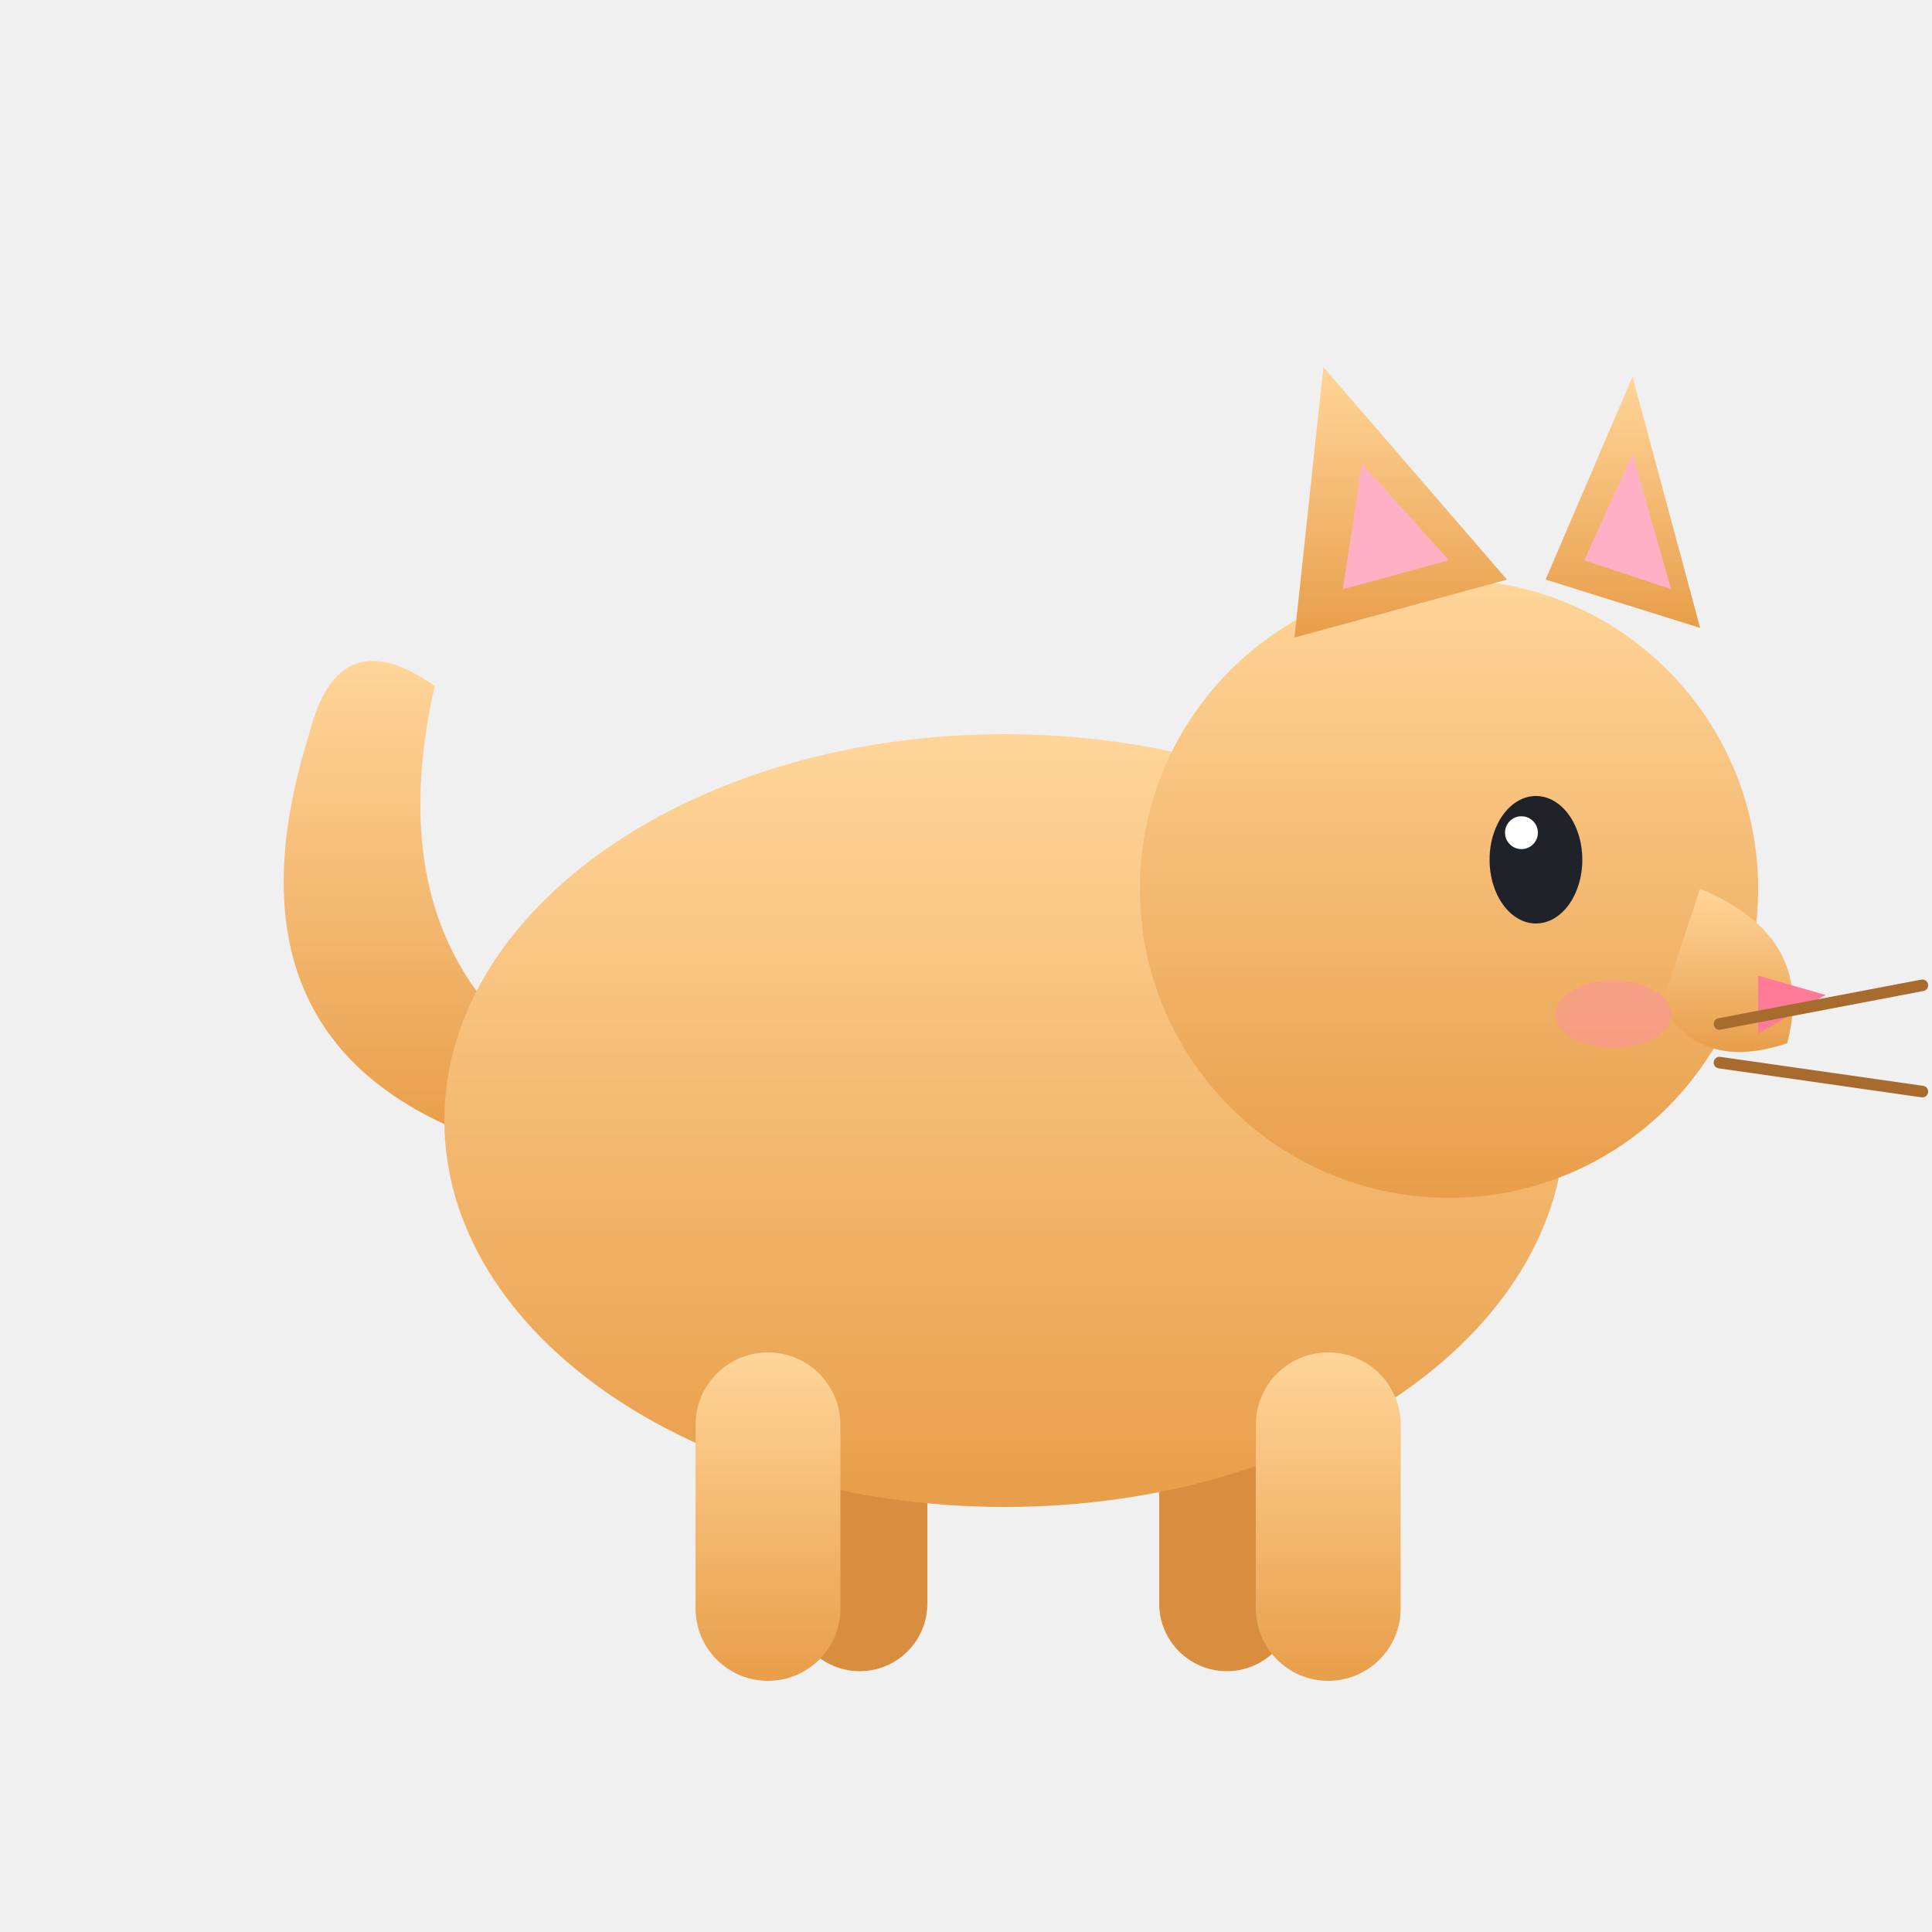
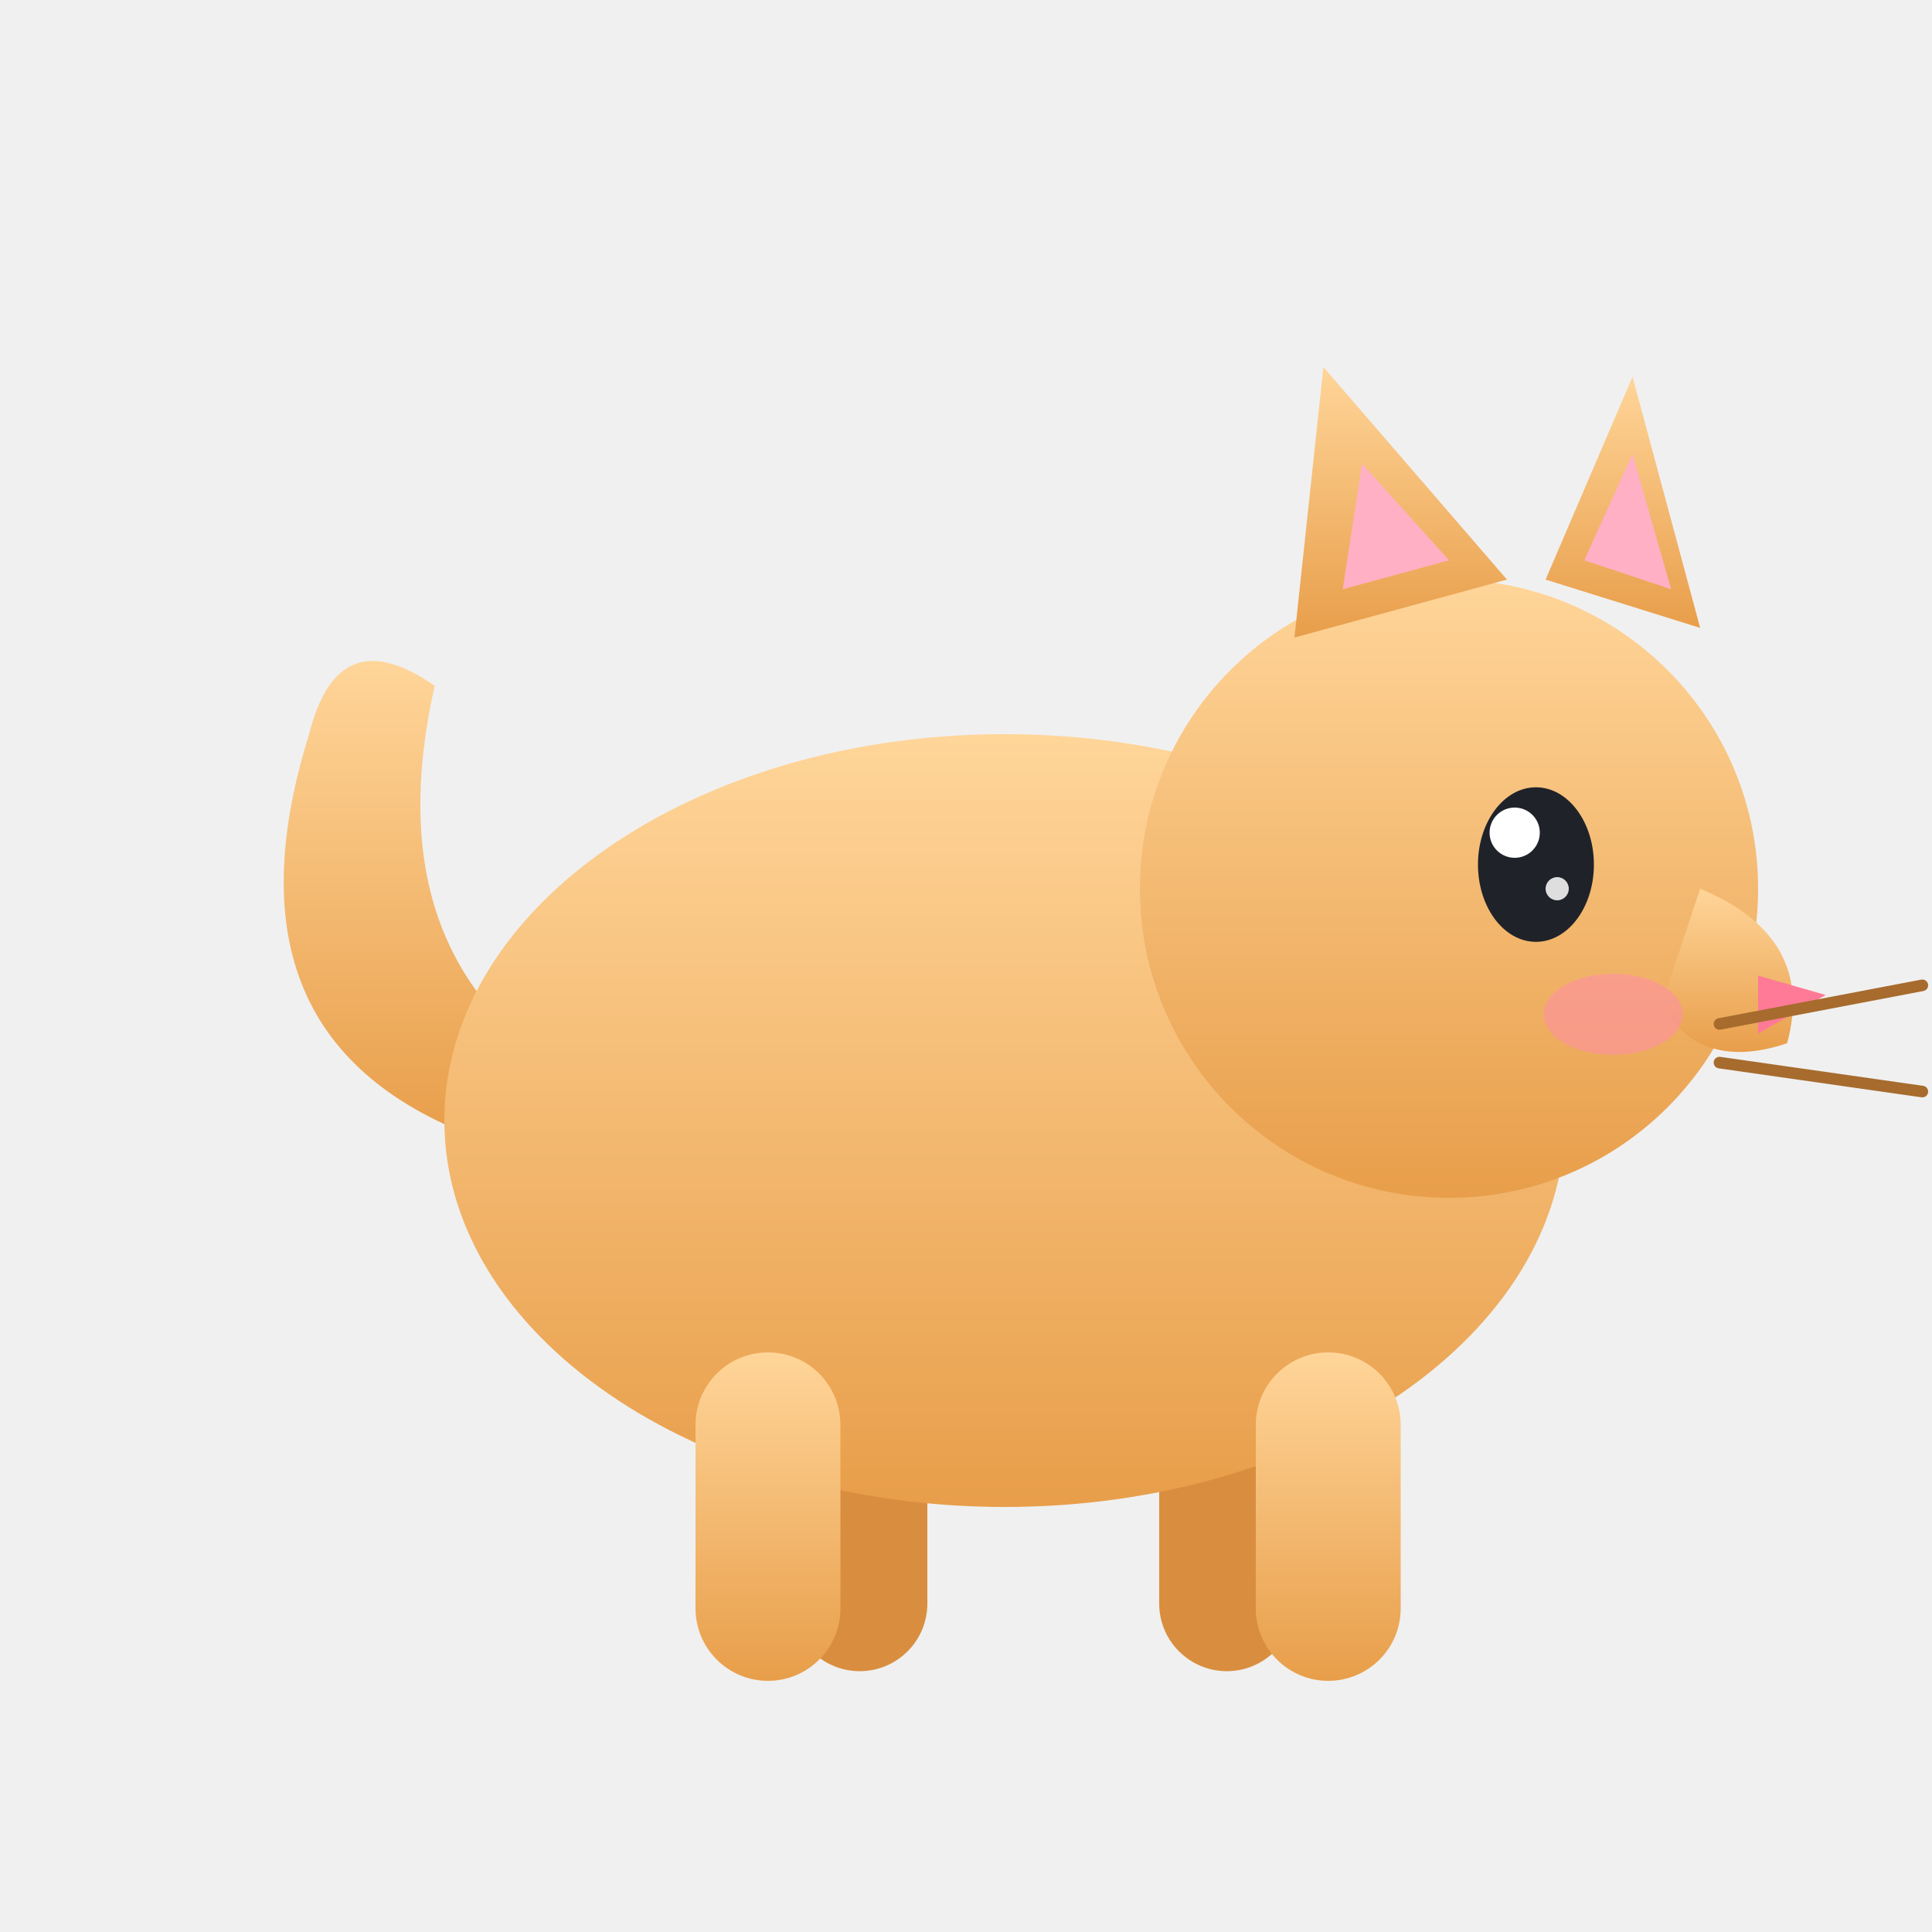
<svg xmlns="http://www.w3.org/2000/svg" viewBox="0 0 200 200">
  <defs>
    <linearGradient id="catSide" x1="0" y1="0" x2="0" y2="1">
      <stop offset="0%" stop-color="#ffd599" />
      <stop offset="100%" stop-color="#e89e4a" />
    </linearGradient>
  </defs>
  <path d="M50 118 Q22 108 32 76 Q35 64 45 71 Q38 102 64 114 Z" fill="url(#catSide)" />
  <rect x="82" y="138" width="14" height="35" rx="7" fill="#d98e3f" />
  <rect x="120" y="138" width="14" height="35" rx="7" fill="#d98e3f" />
  <ellipse cx="104" cy="116" rx="58" ry="40" fill="url(#catSide)" />
  <rect x="72" y="140" width="15" height="34" rx="7.5" fill="url(#catSide)" />
  <rect x="130" y="140" width="15" height="34" rx="7.5" fill="url(#catSide)" />
  <circle cx="150" cy="92" r="32" fill="url(#catSide)" />
  <path d="M134 66 L137 38 L156 60 Z" fill="url(#catSide)" />
  <path d="M139 61 L141 48 L150 58 Z" fill="#ffb0c4" />
  <path d="M160 60 L169 39 L176 65 Z" fill="url(#catSide)" />
  <path d="M164 58 L169 47 L173 61 Z" fill="#ffb0c4" />
  <path d="M176 92 q12 5 9 16 q-9 3 -13 -4 z" fill="url(#catSide)" />
  <path d="M182 101 l7 2 l-7 4 z" fill="#ff7a96" />
-   <ellipse cx="159" cy="89" rx="4.8" ry="6.6" fill="#1f2329" />
-   <circle cx="157.5" cy="86.2" r="1.7" fill="#fff" />
+   <ellipse cx="159" cy="89.5" rx="6" ry="8" fill="#1f2329" />
+   <circle cx="156.8" cy="86.2" r="2.6" fill="#fff" />
+   <circle cx="161.2" cy="92" r="1.2" fill="#fff" opacity="0.85" />
  <path d="M178 106 L199 102 M178 110 L199 113" stroke="#a76b2e" stroke-width="1.2" stroke-linecap="round" />
-   <ellipse cx="167" cy="105" rx="6" ry="3.5" fill="#ff8fa5" opacity="0.5" />
+   <ellipse cx="167" cy="105" rx="7.2" ry="4.2" fill="#ff8fa5" opacity="0.58" />
</svg>
